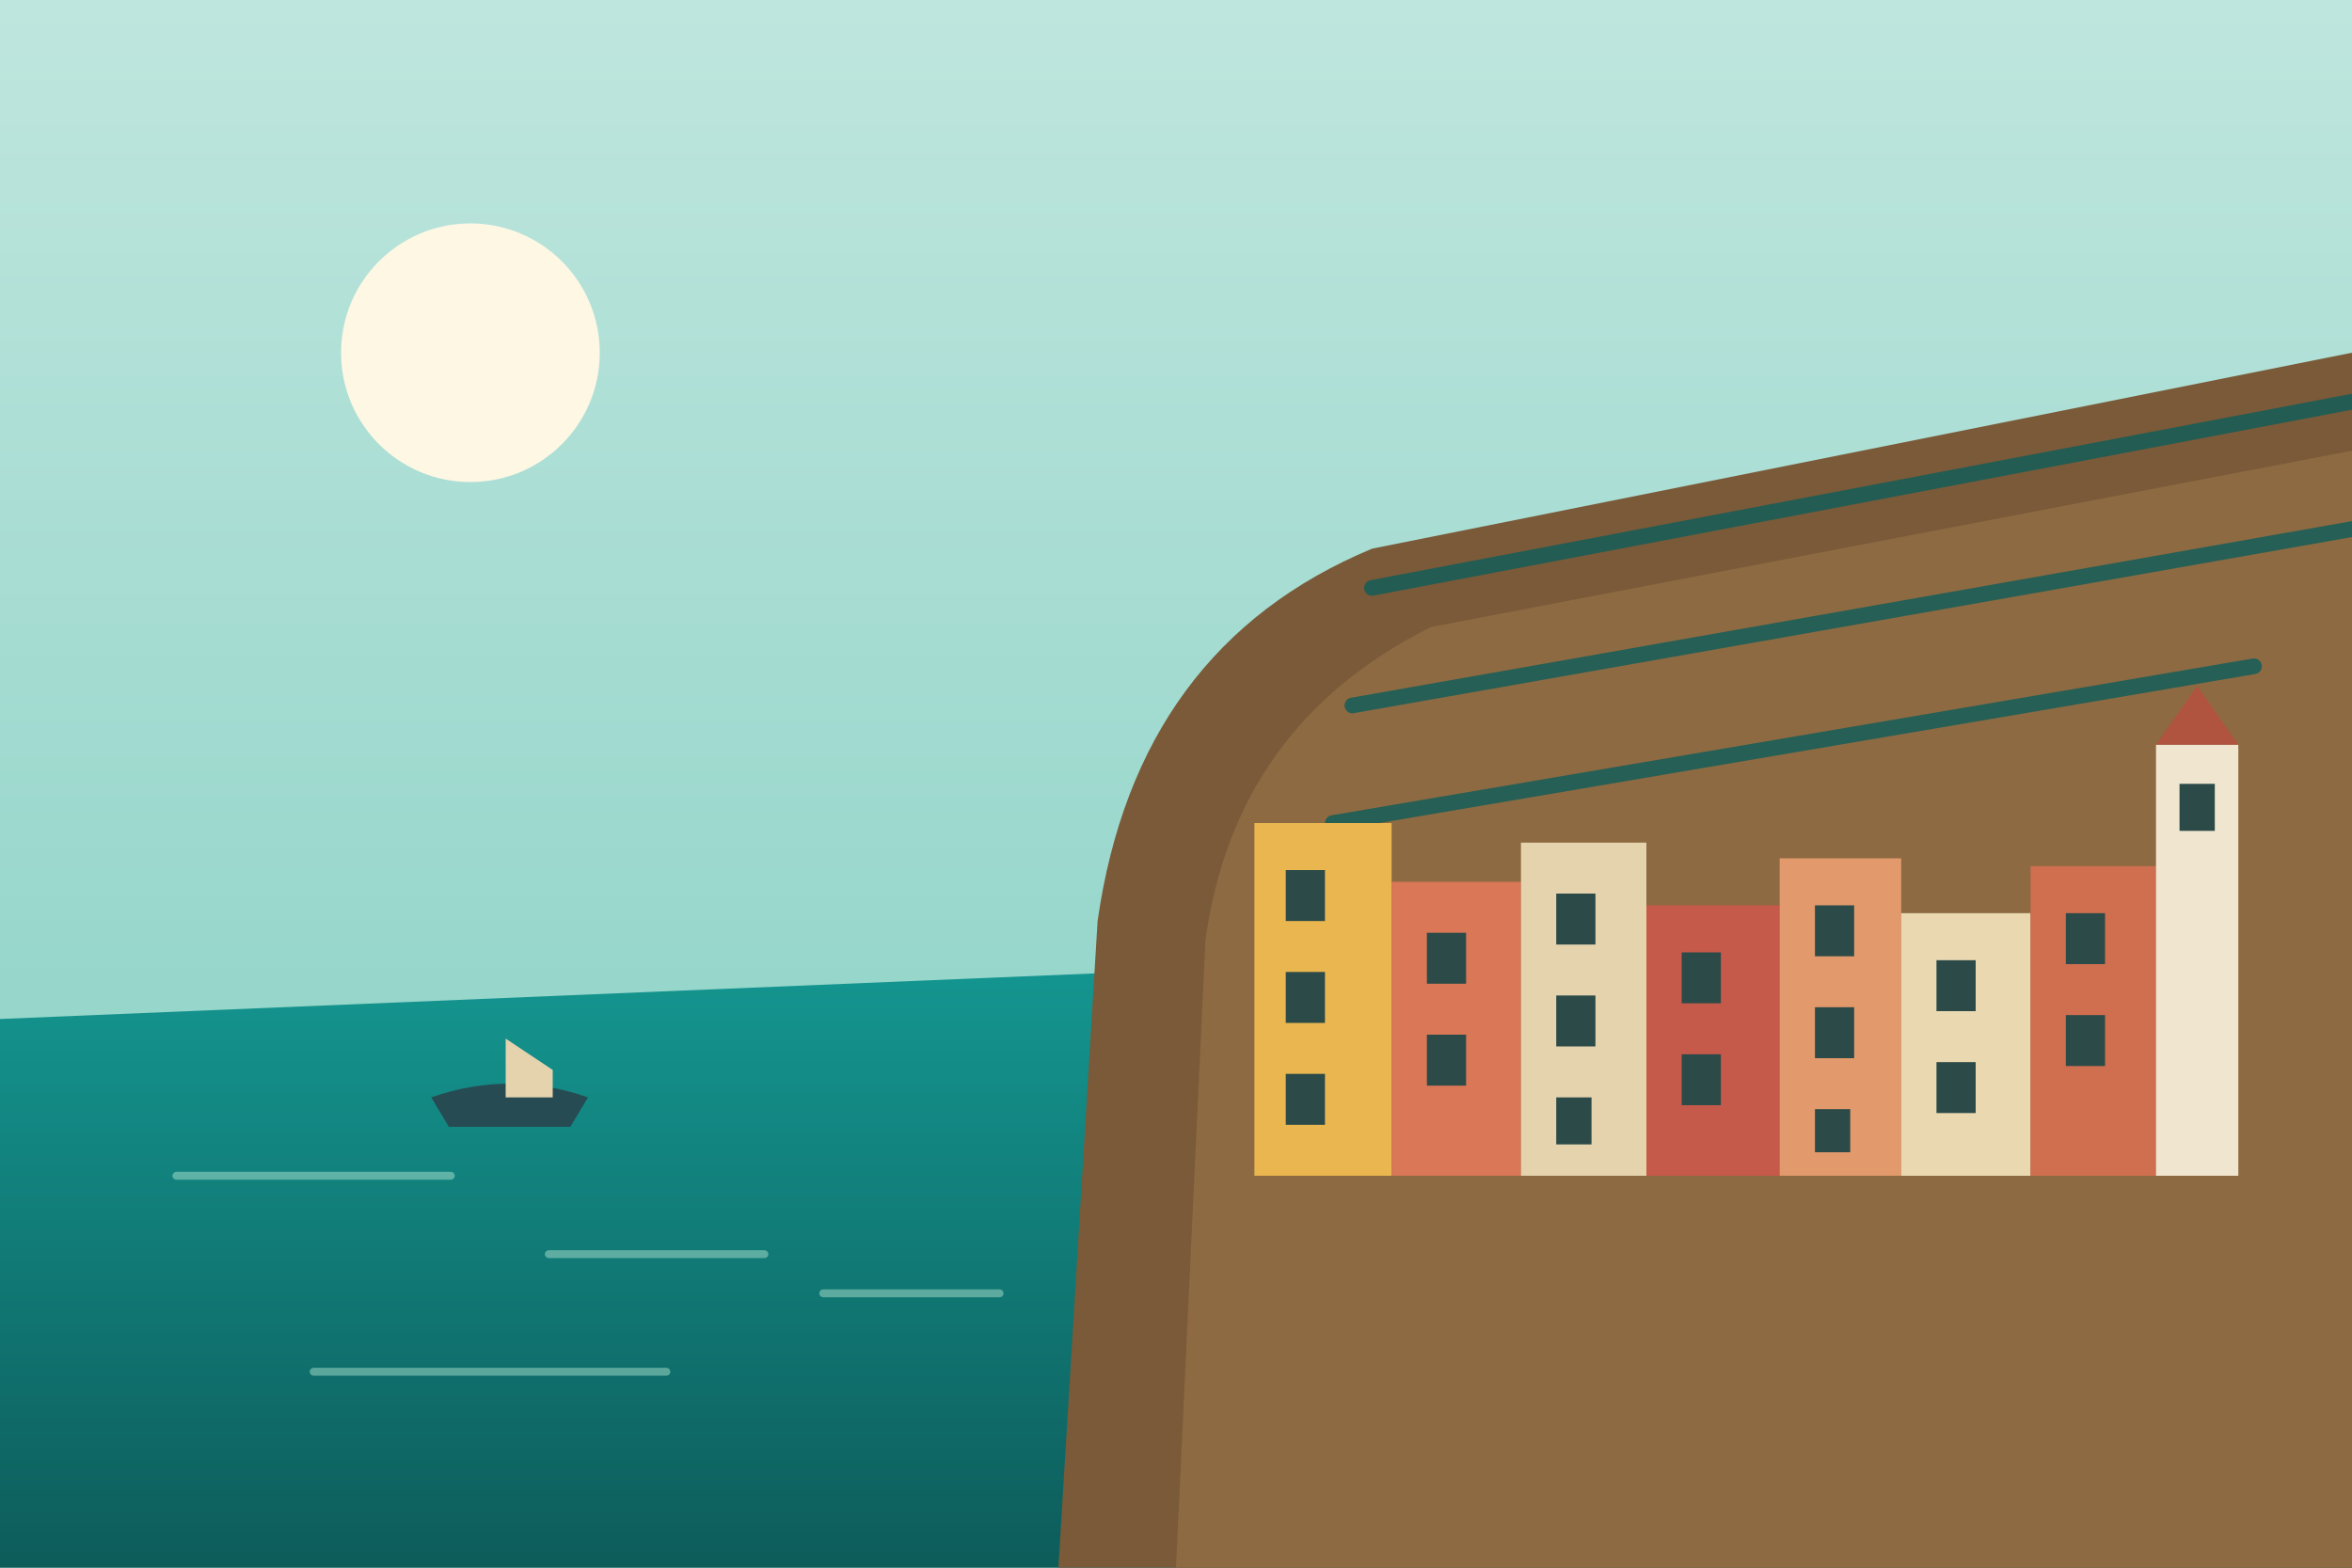
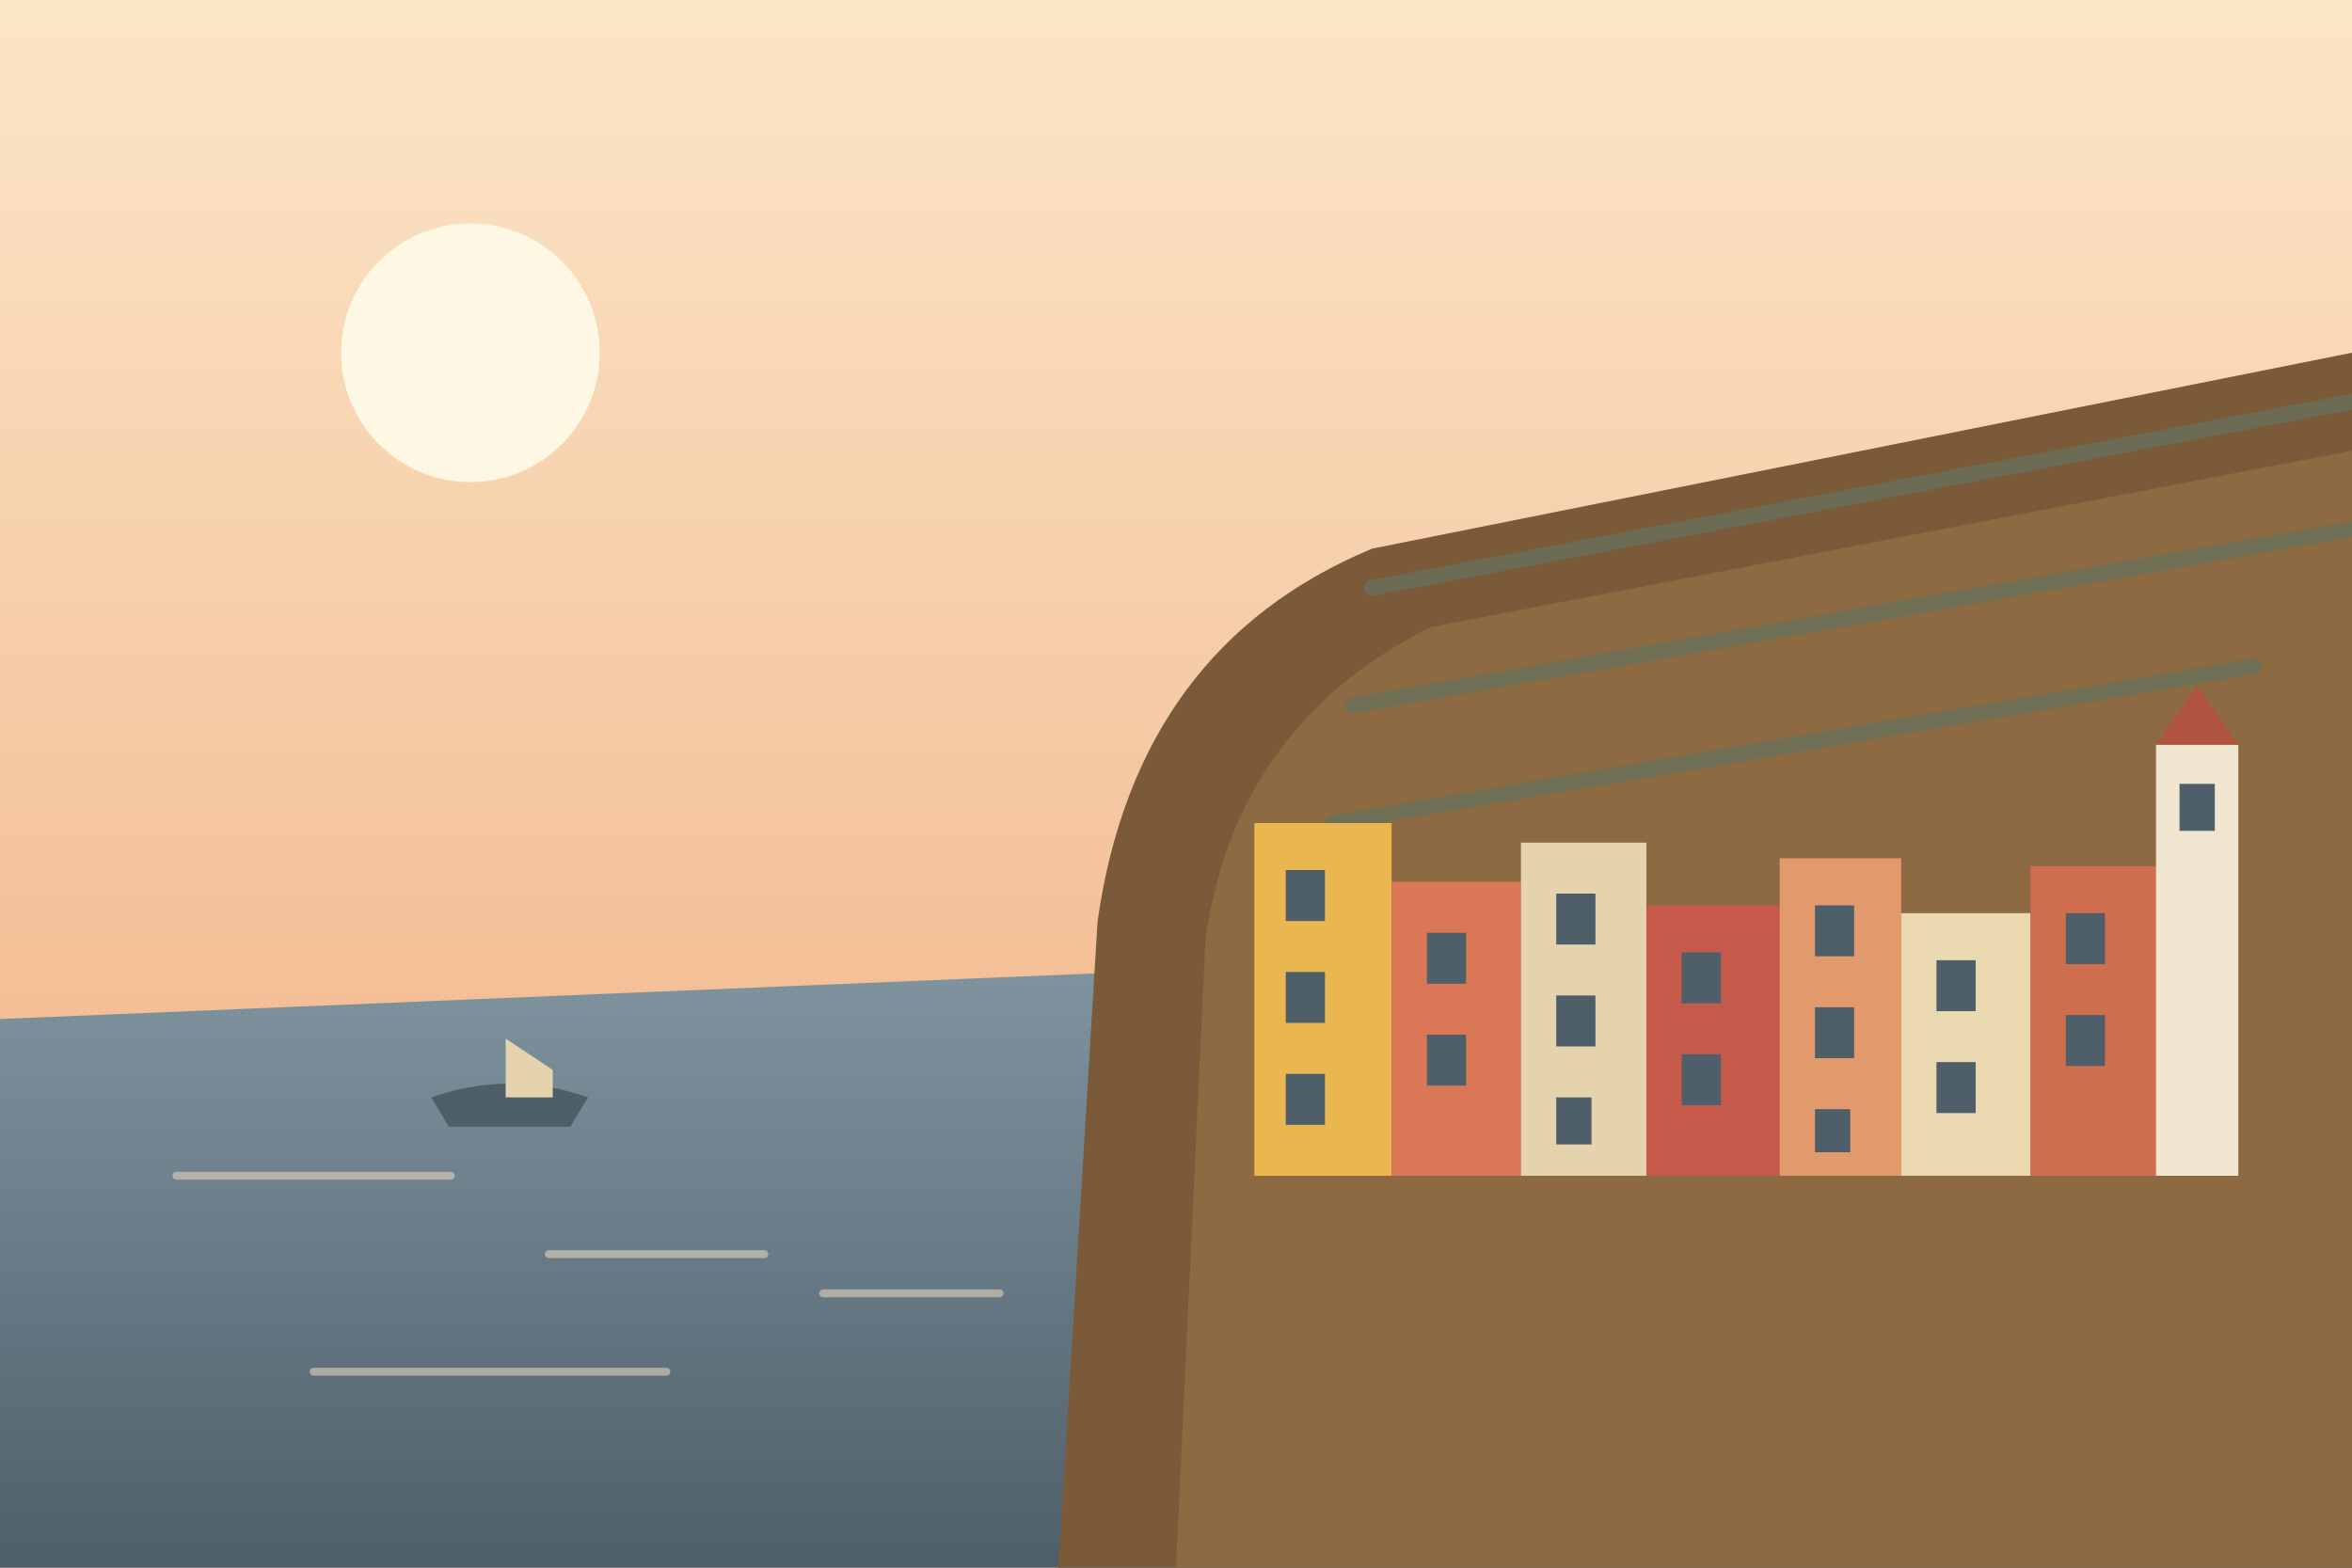
<svg xmlns="http://www.w3.org/2000/svg" viewBox="0 0 1200 800" preserveAspectRatio="xMidYMid slice">
  <defs>
    <linearGradient id="csky" x1="0" y1="0" x2="0" y2="1">
-       <stop offset="0" stop-color="#bfe6de" />
-       <stop offset="1" stop-color="#7fcdc0" />
+       <stop offset="0" stop-color="#fbe6c8" />
+       <stop offset="1" stop-color="#f0a97a" />
    </linearGradient>
    <linearGradient id="csea" x1="0" y1="0" x2="0" y2="1">
-       <stop offset="0" stop-color="#159a94" />
-       <stop offset="1" stop-color="#0d5c5a" />
+       <stop offset="0" stop-color="#8398a3" />
+       <stop offset="1" stop-color="#4f5f6a" />
    </linearGradient>
  </defs>
  <rect width="1200" height="800" fill="url(#csky)" />
  <circle cx="240" cy="180" r="66" fill="#fdf7e3" />
  <path d="M0 520 L1200 470 L1200 800 L0 800 Z" fill="url(#csea)" />
-   <g stroke="#d1fae5" stroke-opacity="0.4" stroke-width="4" stroke-linecap="round">
+   <g stroke="#fbe6c8" stroke-opacity="0.5" stroke-width="4" stroke-linecap="round">
    <path d="M90 600 h140 M280 640 h110 M160 700 h180 M420 660 h90" />
  </g>
  <path d="M540 800 L560 470 Q580 330 700 280 L1200 180 L1200 800 Z" fill="#7a5a38" />
  <path d="M600 800 L615 480 Q630 370 730 320 L1200 230 L1200 800 Z" fill="#8d6a42" />
-   <g stroke="#0d5c5a" stroke-width="8" stroke-linecap="round" opacity="0.8">
+   <g stroke="#68705a" stroke-width="8" stroke-linecap="round" opacity="0.8">
    <path d="M700 300 L1200 205" fill="none" />
    <path d="M690 360 L1200 270" fill="none" />
    <path d="M680 420 L1150 340" fill="none" />
  </g>
  <g>
    <g transform="translate(640,420)">
      <rect x="0" y="0" width="70" height="180" fill="#e9b64f" />
      <rect x="70" y="30" width="66" height="150" fill="#d97757" />
      <rect x="136" y="10" width="64" height="170" fill="#e5d3ae" />
      <rect x="200" y="42" width="68" height="138" fill="#c65a4a" />
      <rect x="268" y="18" width="62" height="162" fill="#e2996b" />
      <rect x="330" y="46" width="66" height="134" fill="#ead9b0" />
      <rect x="396" y="22" width="64" height="158" fill="#cf6f50" />
-       <g fill="#2c4a48">
+       <g fill="#4f5f6a">
        <rect x="16" y="24" width="20" height="26" />
        <rect x="16" y="76" width="20" height="26" />
        <rect x="16" y="128" width="20" height="26" />
        <rect x="88" y="56" width="20" height="26" />
        <rect x="88" y="108" width="20" height="26" />
        <rect x="154" y="36" width="20" height="26" />
        <rect x="154" y="88" width="20" height="26" />
        <rect x="154" y="140" width="18" height="24" />
        <rect x="218" y="66" width="20" height="26" />
        <rect x="218" y="118" width="20" height="26" />
        <rect x="286" y="42" width="20" height="26" />
        <rect x="286" y="94" width="20" height="26" />
        <rect x="286" y="146" width="18" height="22" />
        <rect x="348" y="70" width="20" height="26" />
        <rect x="348" y="122" width="20" height="26" />
        <rect x="414" y="46" width="20" height="26" />
        <rect x="414" y="98" width="20" height="26" />
      </g>
      <rect x="460" y="-40" width="42" height="220" fill="#f0e6cf" />
      <path d="M460 -40 l21 -30 21 30 Z" fill="#b0543f" />
-       <rect x="472" y="-20" width="18" height="24" fill="#2c4a48" />
+       <rect x="472" y="-20" width="18" height="24" fill="#4f5f6a" />
    </g>
  </g>
-   <g fill="#274b53">
+   <g fill="#4f5f6a">
    <path d="M220 560 q40 -14 80 0 l-9 15 h-62 Z" />
    <path d="M258 560 v-30 l24 16 v14 Z" fill="#e5d3ae" />
  </g>
</svg>
